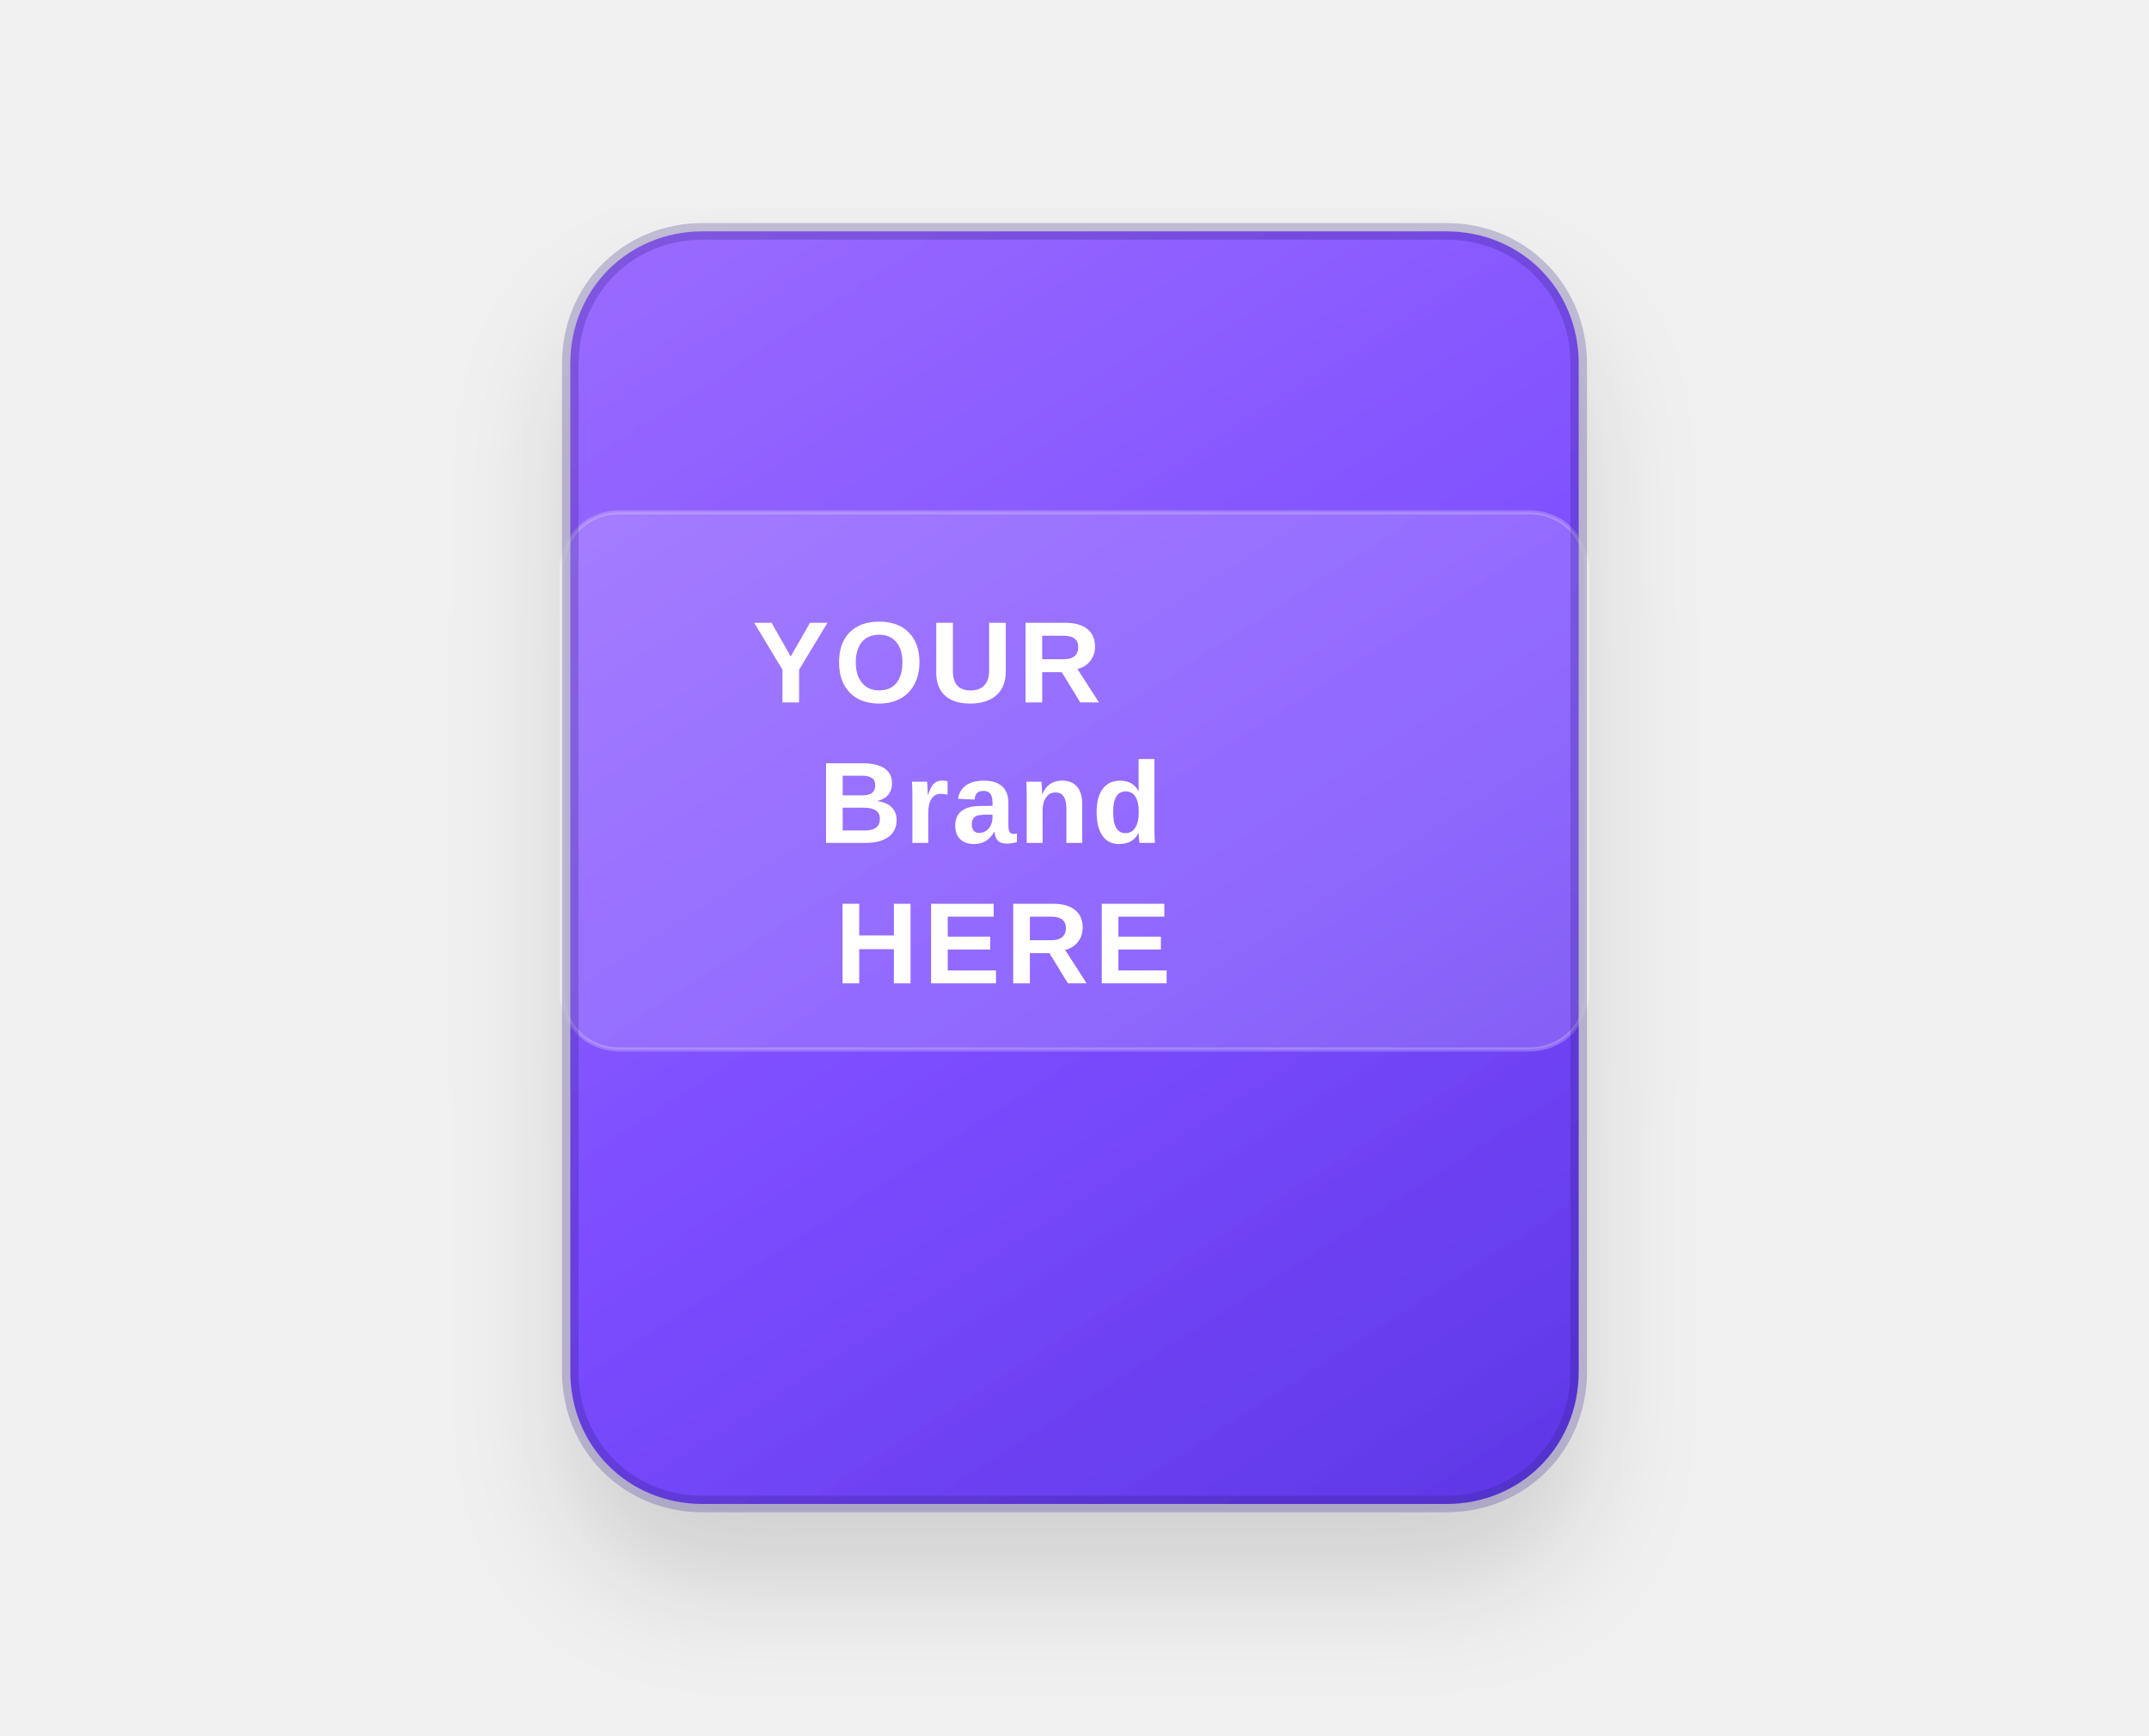
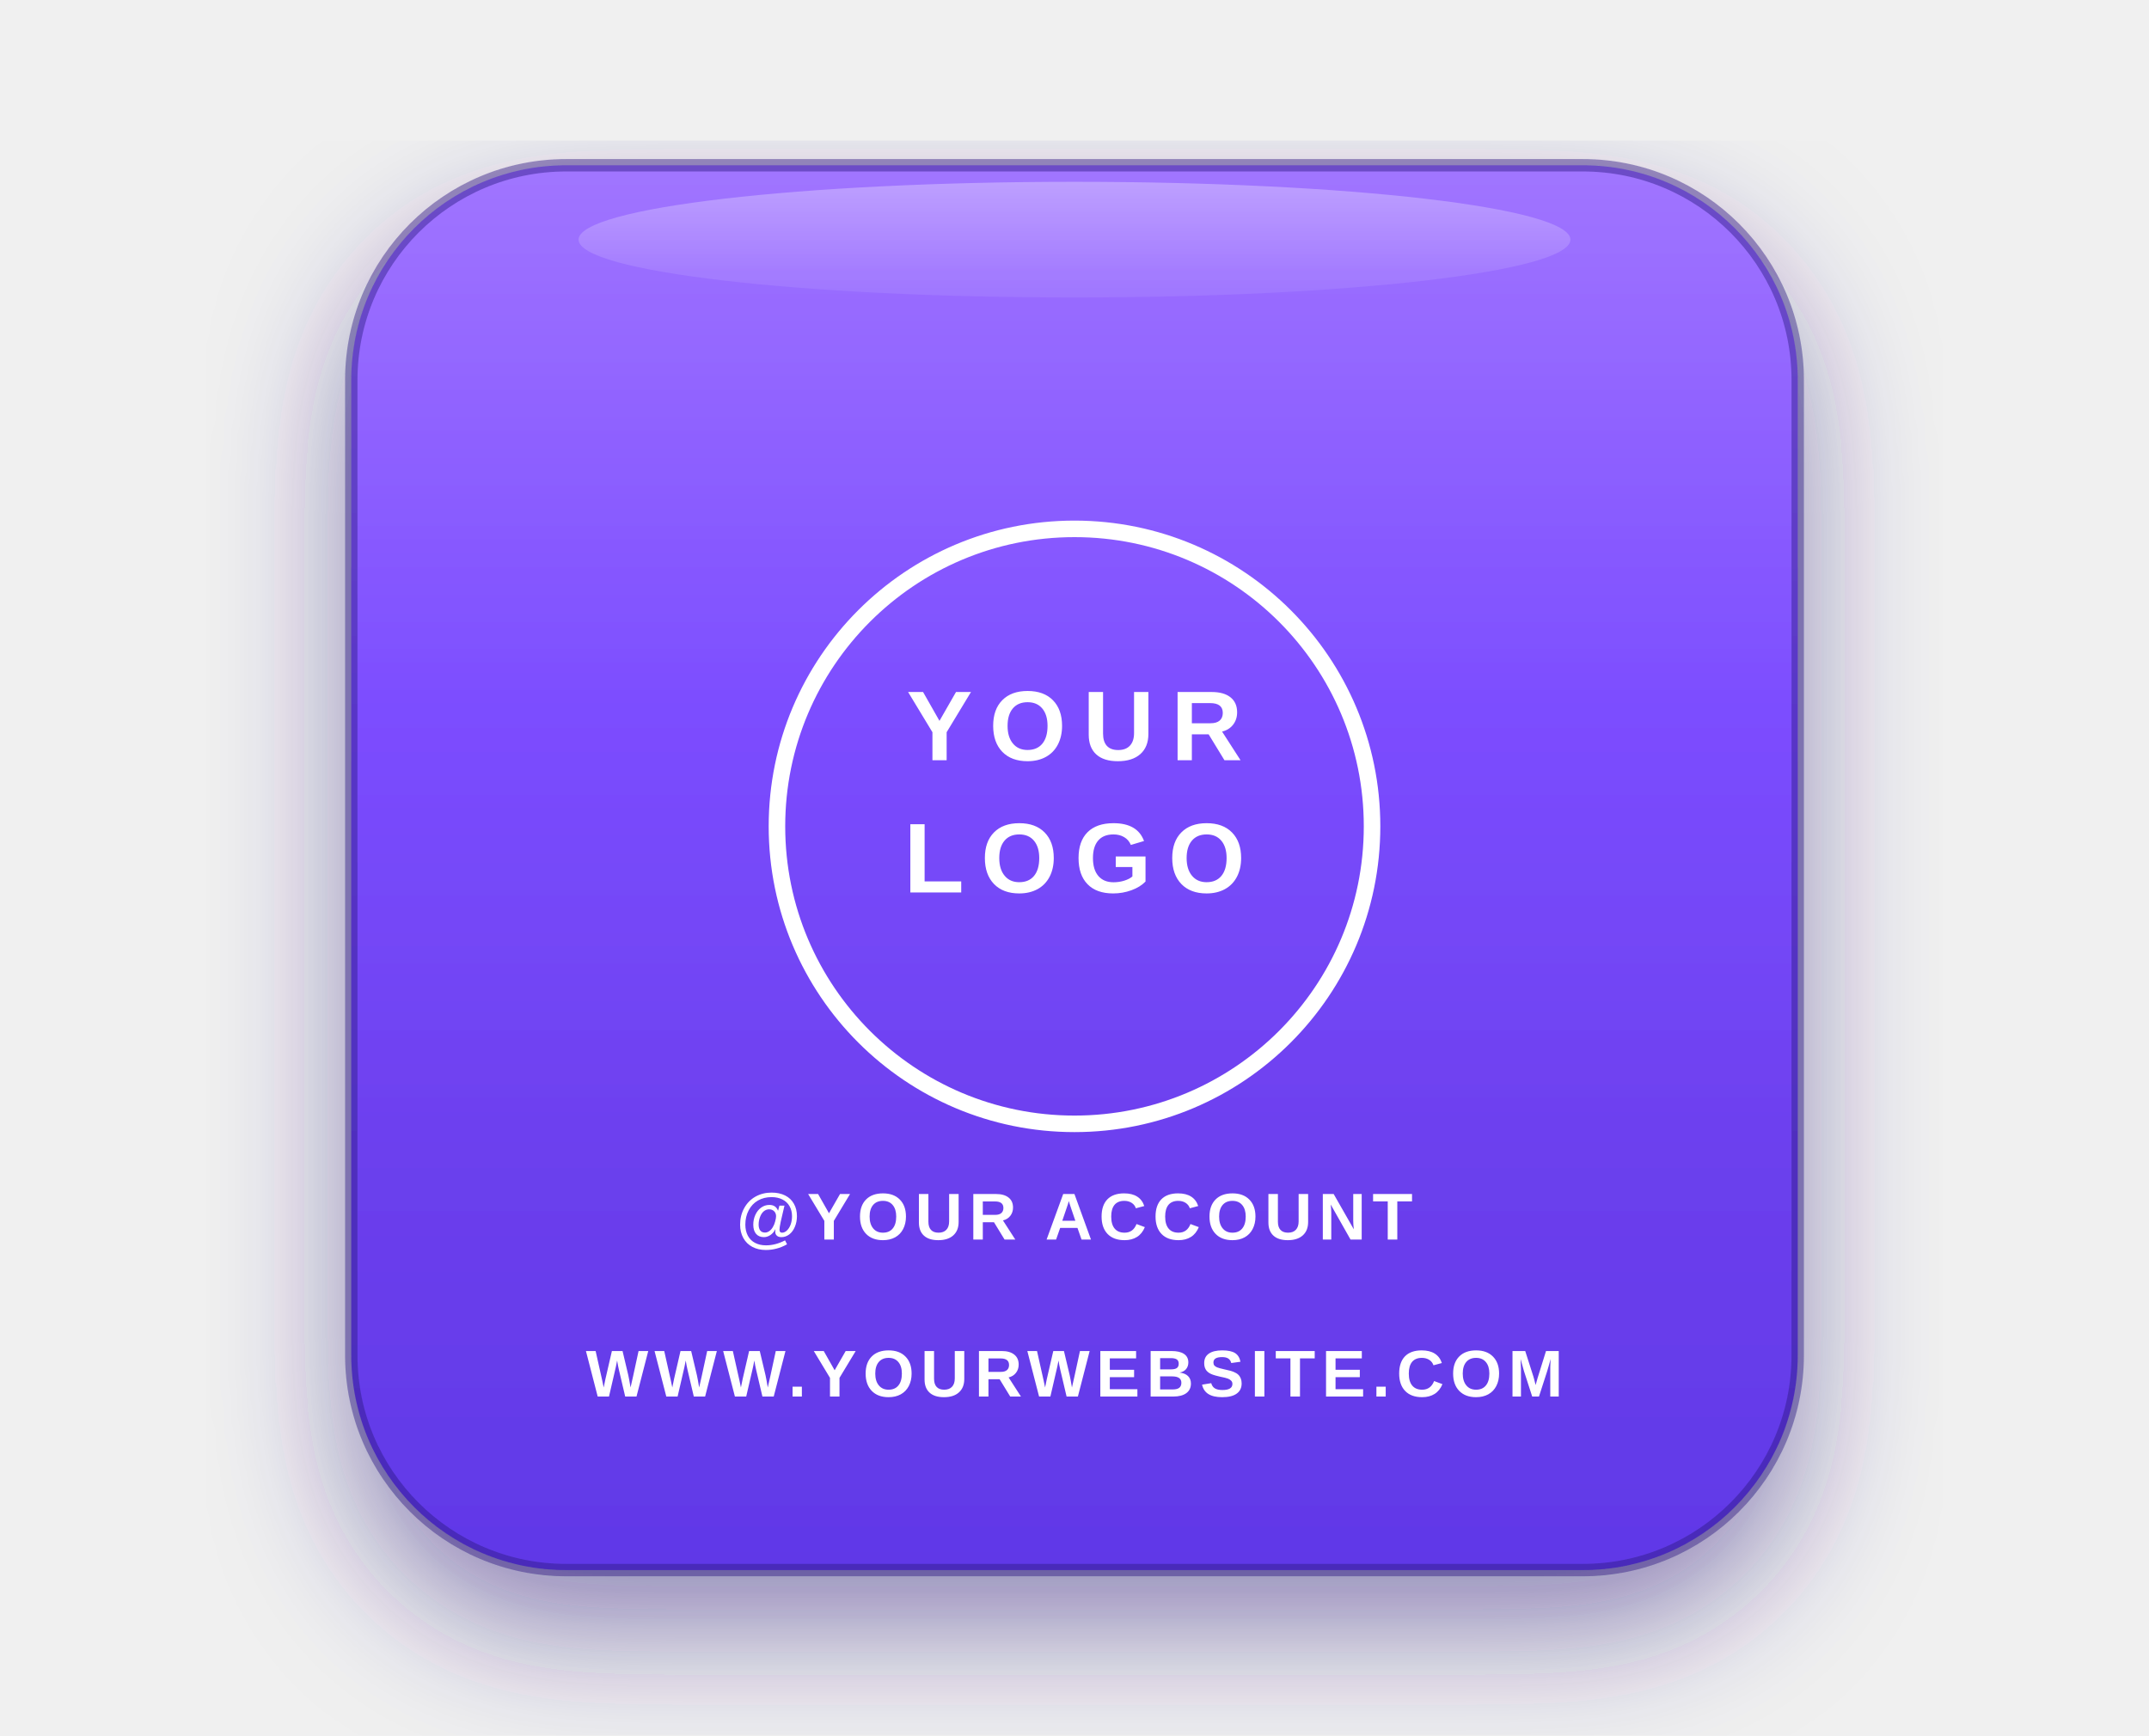
<svg xmlns="http://www.w3.org/2000/svg" width="520" height="420" viewBox="0 0 520 420" fill="none">
  <defs>
-     <linearGradient id="g2" x1="156" y1="48" x2="364" y2="372" gradientUnits="userSpaceOnUse">
-       <stop stop-color="#9B6BFF" />
-       <stop offset="0.55" stop-color="#7C4DFF" />
+     <linearGradient id="catPurpleBody" x1="260" y1="20" x2="260" y2="400" gradientUnits="userSpaceOnUse">
+       <stop stop-color="#A67BFF" />
+       <stop offset="0.4" stop-color="#7C4DFF" />
+       <stop offset="0.7" stop-color="#6B3FED" />
      <stop offset="1" stop-color="#5E37E6" />
    </linearGradient>
-     <filter id="s2" x="88" y="32" width="344" height="384" filterUnits="userSpaceOnUse" color-interpolation-filters="sRGB">
-       <feDropShadow dx="0" dy="18" stdDeviation="14" flood-color="#000" flood-opacity="0.14" />
+     <linearGradient id="catPurpleCap" x1="260" y1="30" x2="260" y2="90" gradientUnits="userSpaceOnUse">
+       <stop stop-color="#FFFFFF" stop-opacity="0.45" />
+       <stop offset="0.6" stop-color="#FFFFFF" stop-opacity="0.1" />
+       <stop offset="1" stop-color="#FFFFFF" stop-opacity="0" />
+     </linearGradient>
+     <filter id="catPurpleShadow" x="50" y="20" width="420" height="400" filterUnits="userSpaceOnUse" color-interpolation-filters="sRGB">
+       <feDropShadow dx="0" dy="14" stdDeviation="16" flood-color="#2E1B83" flood-opacity="0.5" />
    </filter>
  </defs>
-   <g filter="url(#s2)">
-     <path d="M170 56h180c18 0 32 14 32 32v244c0 18-14 32-32 32H170c-18 0-32-14-32-32V88c0-18 14-32 32-32Z" fill="url(#g2)" />
-     <path d="M150 124h220c8 0 14 6 14 14v102c0 8-6 14-14 14H150c-8 0-14-6-14-14V138c0-8 6-14 14-14Z" fill="#FFFFFF" fill-opacity="0.16" stroke="#FFFFFF" stroke-opacity="0.22" />
-     <text x="182" y="170" fill="#FFFFFF" font-size="28" font-family="Poppins, Arial" font-weight="800" letter-spacing="1.2">YOUR</text>
-     <text x="198" y="204" fill="#FFFFFF" font-size="28" font-family="Poppins, Arial" font-weight="800" letter-spacing="0.6">Brand</text>
-     <text x="202" y="238" fill="#FFFFFF" font-size="28" font-family="Poppins, Arial" font-weight="800" letter-spacing="1.2">HERE</text>
-     <path d="M170 56h180c18 0 32 14 32 32v244c0 18-14 32-32 32H170c-18 0-32-14-32-32V88c0-18 14-32 32-32Z" stroke="#2E1B83" stroke-opacity="0.25" stroke-width="4" />
+   <g filter="url(#catPurpleShadow)">
+     <rect x="85" y="40" width="350" height="340" rx="52" ry="52" fill="url(#catPurpleBody)" />
+     <ellipse cx="260" cy="58" rx="120" ry="14" fill="url(#catPurpleCap)" />
+     <rect x="85" y="40" width="350" height="340" rx="52" ry="52" stroke="#2E1B83" stroke-opacity="0.45" stroke-width="3" fill="none" />
  </g>
+   <circle cx="260" cy="200" r="72" fill="none" stroke="white" stroke-width="4" />
+   <text x="260" y="184" text-anchor="middle" fill="white" font-size="24" font-family="Poppins, Arial, sans-serif" font-weight="700" letter-spacing="4">YOUR</text>
+   <text x="260" y="216" text-anchor="middle" fill="white" font-size="24" font-family="Poppins, Arial, sans-serif" font-weight="700" letter-spacing="4">LOGO</text>
+   <text x="260" y="300" text-anchor="middle" fill="white" font-size="16" font-family="Poppins, Arial, sans-serif" font-weight="700" letter-spacing="1.5">@YOUR ACCOUNT</text>
+   <text x="260" y="338" text-anchor="middle" fill="white" font-size="16" font-family="Poppins, Arial, sans-serif" font-weight="700" letter-spacing="1.5">WWW.YOURWEBSITE.COM</text>
</svg>
